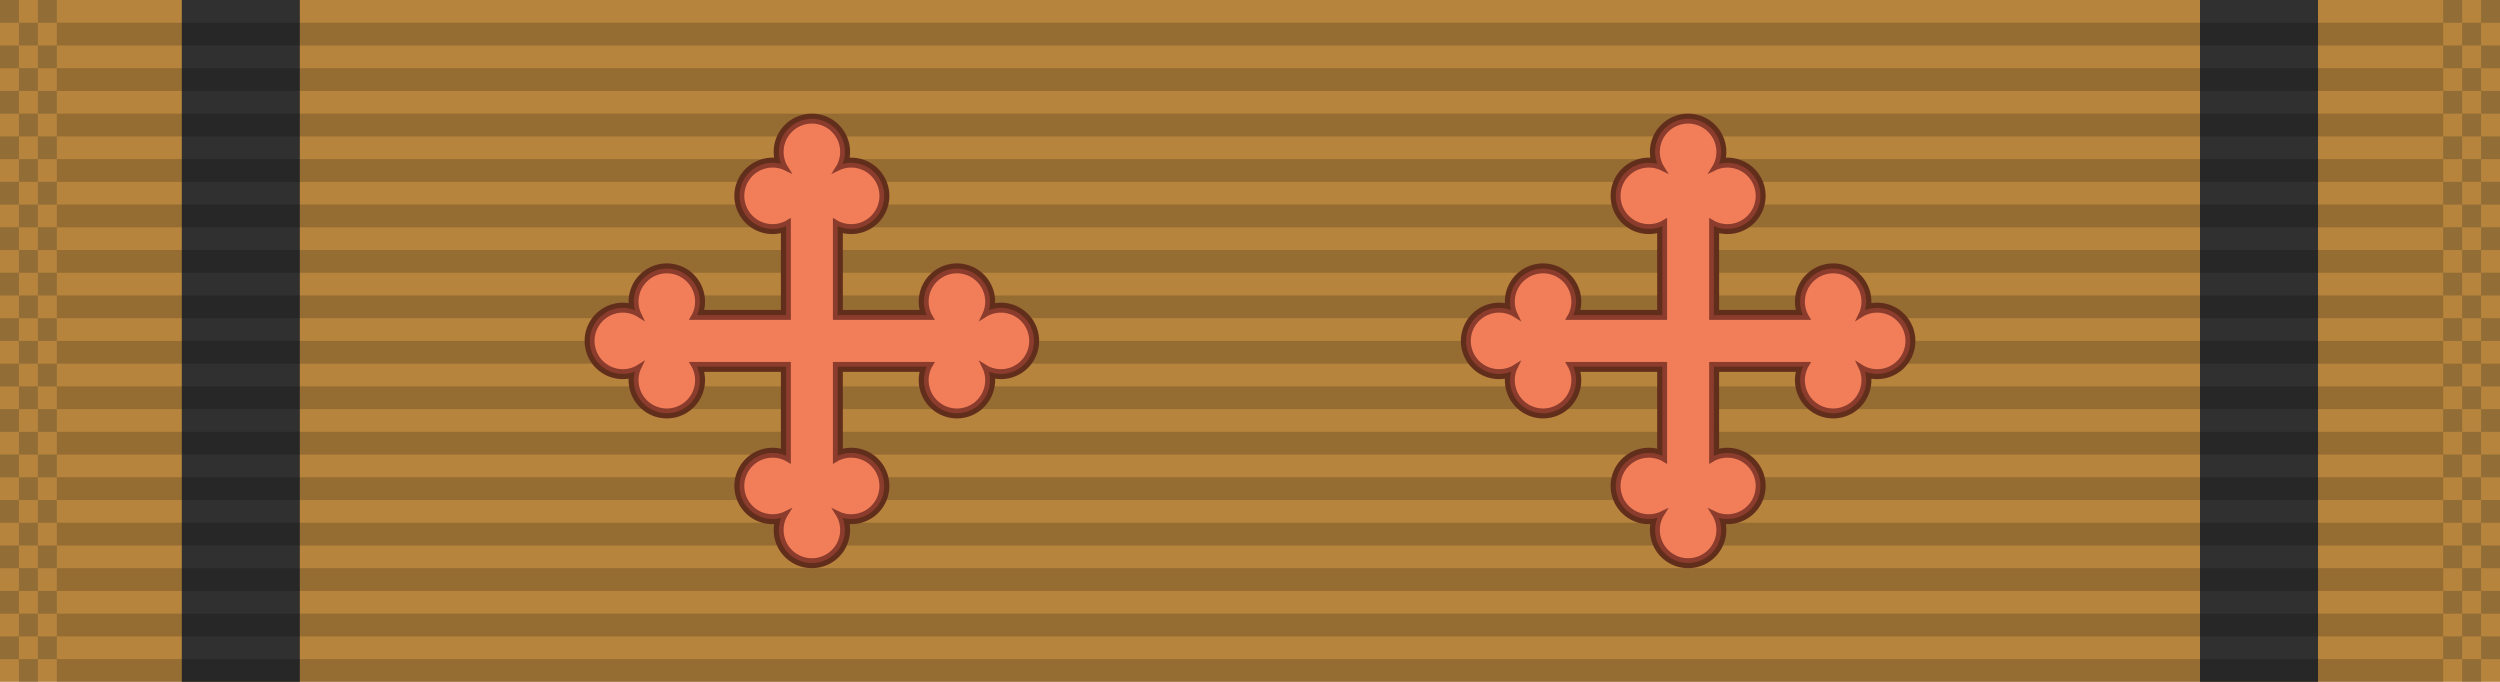
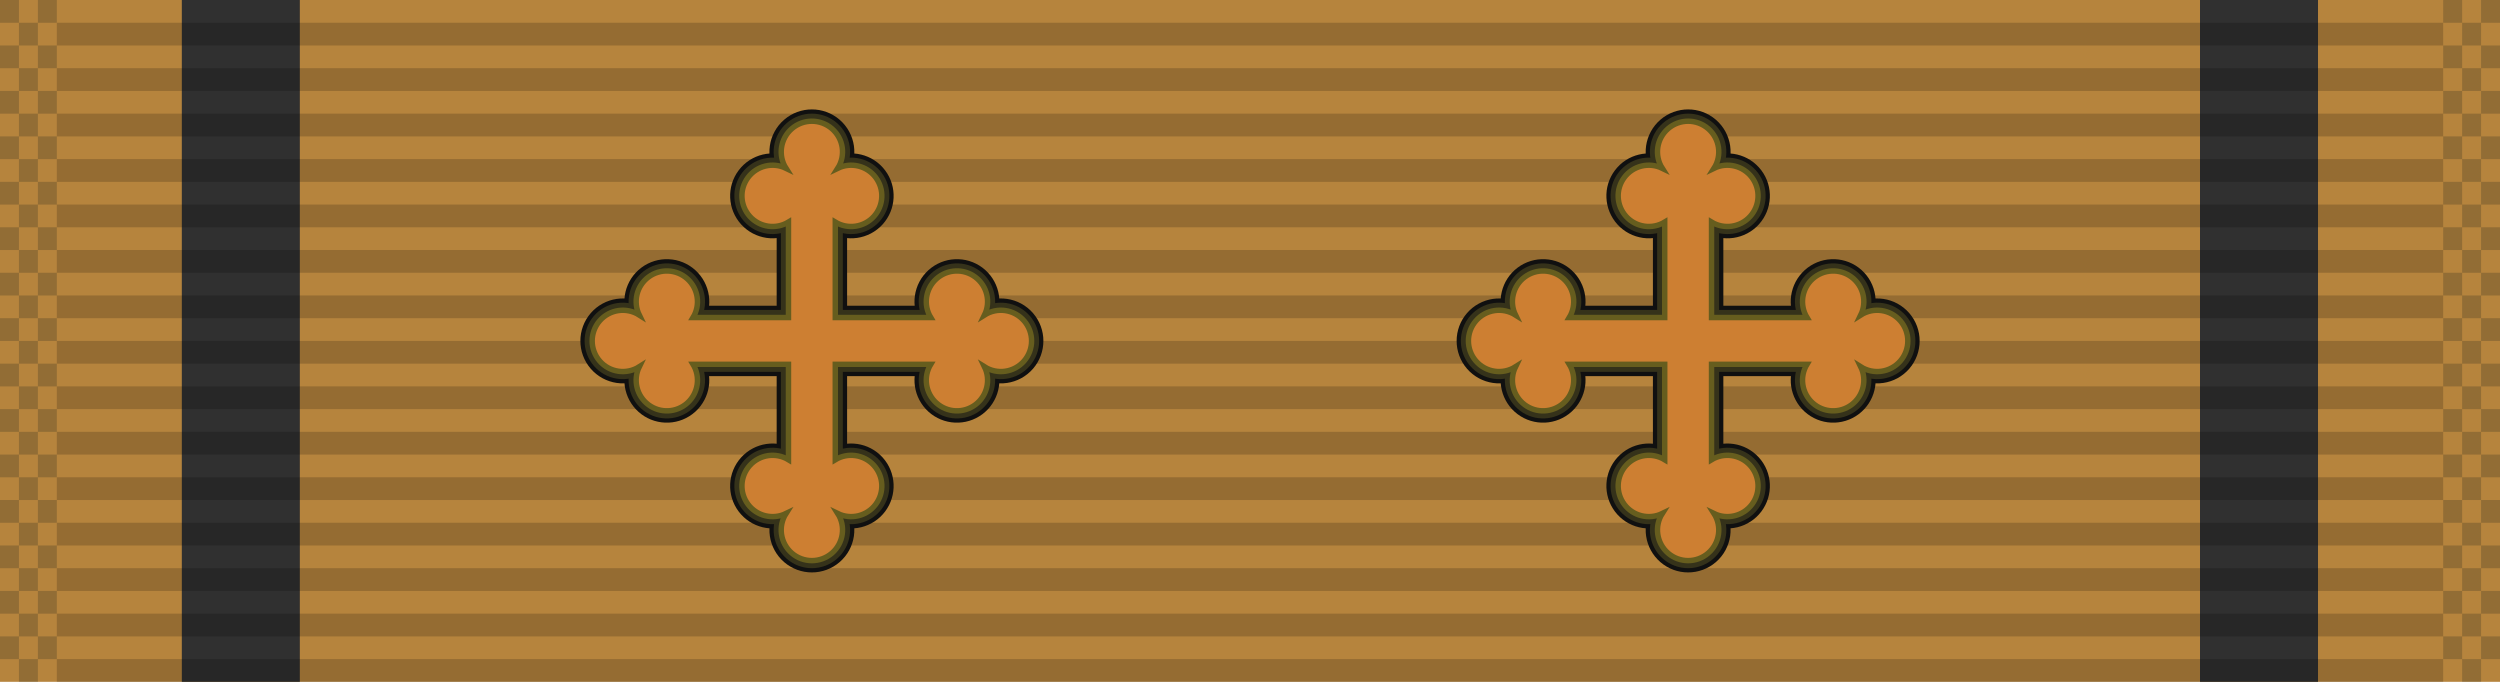
<svg xmlns="http://www.w3.org/2000/svg" xmlns:xlink="http://www.w3.org/1999/xlink" width="1.375in" height="0.375in" version="1.1" id="svg1" xml:space="preserve">
  <defs id="defs1">
    <pattern patternUnits="userSpaceOnUse" width="3.78" height="35.906" patternTransform="scale(1)" preserveAspectRatio="xMidYMid" id="pattern4" style="fill:#000000">
      <g id="g4">
        <rect style="opacity:0.3;vector-effect:non-scaling-stroke;fill:none;fill-opacity:1;stroke:none;stroke-width:0.453;stroke-linecap:round;stroke-linejoin:round;stroke-opacity:1;-inkscape-stroke:hairline" id="rect3" width="3.78" height="35.906" x="0" y="0" />
        <rect style="opacity:0.3;vector-effect:non-scaling-stroke;fill:#000000;fill-opacity:1;stroke:none;stroke-width:0.249;stroke-linecap:round;stroke-linejoin:round;stroke-opacity:1;-inkscape-stroke:hairline" id="rect4" width="3.78" height="1.89" x="0" y="1.89" />
        <rect style="opacity:0.3;vector-effect:non-scaling-stroke;fill:#000000;fill-opacity:1;stroke:none;stroke-width:0.249;stroke-linecap:round;stroke-linejoin:round;stroke-opacity:1;-inkscape-stroke:hairline" id="rect4-7" width="3.78" height="1.89" x="0" y="5.669" />
        <rect style="opacity:0.3;vector-effect:non-scaling-stroke;fill:#000000;fill-opacity:1;stroke:none;stroke-width:0.249;stroke-linecap:round;stroke-linejoin:round;stroke-opacity:1;-inkscape-stroke:hairline" id="rect4-1" width="3.78" height="1.89" x="0" y="9.449" />
        <rect style="opacity:0.3;vector-effect:non-scaling-stroke;fill:#000000;fill-opacity:1;stroke:none;stroke-width:0.249;stroke-linecap:round;stroke-linejoin:round;stroke-opacity:1;-inkscape-stroke:hairline" id="rect4-7-3" width="3.78" height="1.89" x="0" y="13.228" />
        <rect style="opacity:0.3;vector-effect:non-scaling-stroke;fill:#000000;fill-opacity:1;stroke:none;stroke-width:0.249;stroke-linecap:round;stroke-linejoin:round;stroke-opacity:1;-inkscape-stroke:hairline" id="rect4-13" width="3.78" height="1.89" x="0" y="17.008" />
        <rect style="opacity:0.3;vector-effect:non-scaling-stroke;fill:#000000;fill-opacity:1;stroke:none;stroke-width:0.249;stroke-linecap:round;stroke-linejoin:round;stroke-opacity:1;-inkscape-stroke:hairline" id="rect4-7-7" width="3.78" height="1.89" x="0" y="20.787" />
        <rect style="opacity:0.3;vector-effect:non-scaling-stroke;fill:#000000;fill-opacity:1;stroke:none;stroke-width:0.249;stroke-linecap:round;stroke-linejoin:round;stroke-opacity:1;-inkscape-stroke:hairline" id="rect4-1-8" width="3.78" height="1.89" x="0" y="24.567" />
        <rect style="opacity:0.3;vector-effect:non-scaling-stroke;fill:#000000;fill-opacity:1;stroke:none;stroke-width:0.249;stroke-linecap:round;stroke-linejoin:round;stroke-opacity:1;-inkscape-stroke:hairline" id="rect4-7-3-8" width="3.78" height="1.89" x="0" y="28.346" />
        <rect style="opacity:0.3;vector-effect:non-scaling-stroke;fill:#000000;fill-opacity:1;stroke:none;stroke-width:0.249;stroke-linecap:round;stroke-linejoin:round;stroke-opacity:1;-inkscape-stroke:hairline" id="rect4-7-3-8-4" width="3.78" height="1.89" x="0" y="32.126" />
      </g>
    </pattern>
    <filter style="color-interpolation-filters:sRGB;" id="filter15" x="-0.061" y="-0.061" width="1.123" height="1.123">
      <feGaussianBlur stdDeviation="1" result="result1" id="feGaussianBlur10" />
      <feComposite in="result1" in2="result1" result="result4" operator="in" id="feComposite10" />
      <feBlend in="result1" mode="screen" result="result5" in2="result4" id="feBlend10" />
      <feGaussianBlur stdDeviation="8" result="result6" in="result5" id="feGaussianBlur11" />
      <feComposite operator="atop" in="result6" in2="result5" result="result8" id="feComposite11" />
      <feComposite operator="in" result="fbSourceGraphic" in="result6" in2="result8" id="feComposite12" />
      <feGaussianBlur result="result0" in="fbSourceGraphic" stdDeviation="2.5" id="feGaussianBlur12" />
      <feSpecularLighting specularExponent="45" specularConstant="1.5" surfaceScale="1" lighting-color="rgb(255,255,255)" result="result1" in="result0" id="feSpecularLighting12">
        <fePointLight z="21000" y="-9000" x="-6000" id="fePointLight12" />
      </feSpecularLighting>
      <feComposite operator="in" result="result2" in="result1" in2="fbSourceGraphic" id="feComposite13" />
      <feComposite k3="1" k2="1" operator="arithmetic" result="result4" in="fbSourceGraphic" in2="result2" id="feComposite14" />
      <feComposite operator="in" in="result9" in2="result4" result="result91" id="feComposite15" />
      <feBlend mode="multiply" in2="result91" id="feBlend15" />
    </filter>
    <filter style="color-interpolation-filters:sRGB" id="filter15-4" x="-0.048" y="-0.048" width="1.095" height="1.095">
      <feGaussianBlur stdDeviation="1" result="result1" id="feGaussianBlur10-0" />
      <feComposite in="result1" in2="result1" result="result4" operator="in" id="feComposite10-4" />
      <feBlend in="result1" mode="screen" result="result5" in2="result4" id="feBlend10-6" />
      <feGaussianBlur stdDeviation="8" result="result6" in="result5" id="feGaussianBlur11-4" />
      <feComposite operator="atop" in="result6" in2="result5" result="result8" id="feComposite11-6" />
      <feComposite operator="in" result="fbSourceGraphic" in="result6" in2="result8" id="feComposite12-4" />
      <feGaussianBlur result="result0" in="fbSourceGraphic" stdDeviation="2.5" id="feGaussianBlur12-3" />
      <feSpecularLighting specularExponent="45" specularConstant="1.5" surfaceScale="1" lighting-color="#ffffff" result="result1" in="result0" id="feSpecularLighting12-8">
        <fePointLight z="21000" y="-9000" x="-6000" id="fePointLight12-4" />
      </feSpecularLighting>
      <feComposite operator="in" result="result2" in="result1" in2="fbSourceGraphic" id="feComposite13-0" />
      <feComposite k3="1" k2="1" operator="arithmetic" result="result4" in="fbSourceGraphic" in2="result2" id="feComposite14-0" k1="0" k4="0" />
      <feComposite operator="in" in="result9" in2="result4" result="result91" id="feComposite15-9" />
      <feBlend mode="multiply" in2="result91" id="feBlend15-3" />
    </filter>
+     <filter style="color-interpolation-filters:sRGB;" id="filter3" x="-0.027" y="-0.027" width="1.054" height="1.054">
+       <feComponentTransfer in="blur" result="component" id="feComponentTransfer3">
+         <feFuncR type="gamma" amplitude="2.5" exponent="1" offset="0" id="feFuncR3" />
+         <feFuncG type="gamma" amplitude="2.5" exponent="1" offset="0" id="feFuncG3" />
+         <feFuncB type="gamma" amplitude="2.5" exponent="1" offset="0" id="feFuncB3" />
+       </feComponentTransfer>
+     </filter>
+     <filter style="color-interpolation-filters:sRGB" id="filter3-6" x="-0.027" y="-0.027" width="1.054" height="1.054">
+       <feComponentTransfer in="blur" result="component" id="feComponentTransfer3-7">
+         <feFuncR type="gamma" amplitude="2.5" exponent="1" offset="0" id="feFuncR3-8" />
+         <feFuncG type="gamma" amplitude="2.5" exponent="1" offset="0" id="feFuncG3-9" />
+         <feFuncB type="gamma" amplitude="2.5" exponent="1" offset="0" id="feFuncB3-7" />
+       </feComponentTransfer>
+     </filter>
+     <filter style="color-interpolation-filters:sRGB" id="filter3-0" x="-0.027" y="-0.027" width="1.054" height="1.054">
+       <feComponentTransfer in="blur" result="component" id="feComponentTransfer3-3">
+         <feFuncR type="gamma" amplitude="2.5" exponent="1" offset="0" id="feFuncR3-2" />
+         <feFuncG type="gamma" amplitude="2.5" exponent="1" offset="0" id="feFuncG3-2" />
+         <feFuncB type="gamma" amplitude="2.5" exponent="1" offset="0" id="feFuncB3-1" />
+       </feComponentTransfer>
+     </filter>
  </defs>
-   <rect fill="#2350E6" width="132" height="36" id="rect1" style="fill:#b6843d;fill-opacity:1;stroke-width:0.576;stroke-dasharray:none" x="2.8260183e-05" y="4.6664181e-06" />
-   <rect style="vector-effect:non-scaling-stroke;fill:#303030;fill-opacity:1;stroke-width:0.347;stroke-linecap:round;stroke-linejoin:round;-inkscape-stroke:hairline" id="rect2-5" width="6.231" height="36" x="9.6" y="0" />
-   <rect style="vector-effect:non-scaling-stroke;fill:#303030;fill-opacity:1;stroke-width:0.347;stroke-linecap:round;stroke-linejoin:round;-inkscape-stroke:hairline" id="rect2-5-1" width="6.231" height="36" x="116.16" y="5.7220459e-06" />
-   <g id="g9" transform="translate(-3.0296959e-7,44.95275)">
-     <g transform="matrix(3.607732,0,0,3.779529,-271.2352,-691.3447)" id="g5723-7" clip-path="none" style="display:inline" mask="none">
-       <rect id="use5371-0" y="171.342" x="76.013" height="0.318" width="34.925" style="fill:#000000;fill-opacity:0.18;stroke:none;stroke-width:0.856" />
-       <use height="100%" width="100%" x="0" y="0" xlink:href="#use5371-0" transform="translate(0,0.635)" id="use5680-3" />
-       <use height="100%" width="100%" x="0" y="0" xlink:href="#use5371-0" transform="translate(0,1.27)" id="use5682-2" />
-       <use height="100%" width="100%" x="0" y="0" xlink:href="#use5371-0" transform="translate(0,1.905)" id="use5684-2" />
-       <use height="100%" width="100%" x="0" y="0" xlink:href="#use5371-0" transform="translate(0,2.54)" id="use5686-1" />
-       <use height="100%" width="100%" x="0" y="0" xlink:href="#use5371-0" transform="translate(0,3.175)" id="use5688-6" />
-       <use height="100%" width="100%" x="0" y="0" xlink:href="#use5371-0" transform="translate(0,3.81)" id="use5690-2" />
-       <use height="100%" width="100%" x="0" y="0" xlink:href="#use5371-0" transform="translate(0,4.445)" id="use5692-2" />
-       <use height="100%" width="100%" x="0" y="0" xlink:href="#use5371-0" transform="translate(0,5.08)" id="use5694-8" />
-       <use height="100%" width="100%" x="0" y="0" xlink:href="#use5371-0" transform="translate(0,5.715)" id="use5696-2" />
-       <use height="100%" width="100%" x="0" y="0" xlink:href="#use5371-0" transform="translate(0,6.35)" id="use5698-8" />
-       <use height="100%" width="100%" x="0" y="0" xlink:href="#use5371-0" transform="translate(0,6.985)" id="use5700-2" />
-       <use height="100%" width="100%" x="0" y="0" xlink:href="#use5371-0" transform="translate(0,7.62)" id="use5702-1" />
-       <use height="100%" width="100%" x="0" y="0" xlink:href="#use5371-0" transform="translate(0,8.255)" id="use5704-5" />
-       <use height="100%" width="100%" x="0" y="0" xlink:href="#use5371-0" transform="translate(0,8.89)" id="use5706-7" />
+   <g id="g2">
+     <g id="g3">
+       <g id="g1">
+         <rect fill="#2350E6" width="132" height="36" id="rect1" style="fill:#b6843d;fill-opacity:1;stroke-width:0.576;stroke-dasharray:none" x="2.8260183e-05" y="4.6664181e-06" />
+         <rect style="vector-effect:non-scaling-stroke;fill:#303030;fill-opacity:1;stroke-width:0.347;stroke-linecap:round;stroke-linejoin:round;-inkscape-stroke:hairline" id="rect2-5" width="6.231" height="36" x="9.6" y="0" />
+         <rect style="vector-effect:non-scaling-stroke;fill:#303030;fill-opacity:1;stroke-width:0.347;stroke-linecap:round;stroke-linejoin:round;-inkscape-stroke:hairline" id="rect2-5-1" width="6.231" height="36" x="116.16" y="5.7220459e-06" />
+       </g>
+       <g id="g9" transform="translate(-3.0296959e-7,44.95275)">
+         <g transform="matrix(3.607732,0,0,3.779529,-271.2352,-691.3447)" id="g5723-7" clip-path="none" style="display:inline" mask="none">
+           <rect id="use5371-0" y="171.342" x="76.013" height="0.318" width="34.925" style="fill:#000000;fill-opacity:0.18;stroke:none;stroke-width:0.856" />
+           <use height="100%" width="100%" x="0" y="0" xlink:href="#use5371-0" transform="translate(0,0.635)" id="use5680-3" />
+           <use height="100%" width="100%" x="0" y="0" xlink:href="#use5371-0" transform="translate(0,1.27)" id="use5682-2" />
+           <use height="100%" width="100%" x="0" y="0" xlink:href="#use5371-0" transform="translate(0,1.905)" id="use5684-2" />
+           <use height="100%" width="100%" x="0" y="0" xlink:href="#use5371-0" transform="translate(0,2.54)" id="use5686-1" />
+           <use height="100%" width="100%" x="0" y="0" xlink:href="#use5371-0" transform="translate(0,3.175)" id="use5688-6" />
+           <use height="100%" width="100%" x="0" y="0" xlink:href="#use5371-0" transform="translate(0,3.81)" id="use5690-2" />
+           <use height="100%" width="100%" x="0" y="0" xlink:href="#use5371-0" transform="translate(0,4.445)" id="use5692-2" />
+           <use height="100%" width="100%" x="0" y="0" xlink:href="#use5371-0" transform="translate(0,5.08)" id="use5694-8" />
+           <use height="100%" width="100%" x="0" y="0" xlink:href="#use5371-0" transform="translate(0,5.715)" id="use5696-2" />
+           <use height="100%" width="100%" x="0" y="0" xlink:href="#use5371-0" transform="translate(0,6.35)" id="use5698-8" />
+           <use height="100%" width="100%" x="0" y="0" xlink:href="#use5371-0" transform="translate(0,6.985)" id="use5700-2" />
+           <use height="100%" width="100%" x="0" y="0" xlink:href="#use5371-0" transform="translate(0,7.62)" id="use5702-1" />
+           <use height="100%" width="100%" x="0" y="0" xlink:href="#use5371-0" transform="translate(0,8.255)" id="use5704-5" />
+           <use height="100%" width="100%" x="0" y="0" xlink:href="#use5371-0" transform="translate(0,8.89)" id="use5706-7" />
+         </g>
+         <g transform="matrix(3.779529,0,0,3.779529,-259.8995,-590.2967)" id="g6302-4" clip-path="none" style="display:inline" mask="none">
+           <rect style="opacity:1;fill:#001215;fill-opacity:0.196;stroke:none;stroke-width:0.025;stroke-miterlimit:4;stroke-dasharray:none;stroke-dashoffset:0;stroke-opacity:1" id="rect6165-8" width="0.265" height="0.318" x="68.765" y="144.289" />
+           <use height="100%" width="100%" x="0" y="0" xlink:href="#rect6165-8" transform="translate(0,0.635)" id="use6169-2" />
+           <use height="100%" width="100%" x="0" y="0" xlink:href="#rect6165-8" transform="translate(0,1.27)" id="use6171-5" />
+           <use height="100%" width="100%" x="0" y="0" xlink:href="#rect6165-8" transform="translate(0,1.905)" id="use6173-6" />
+           <use height="100%" width="100%" x="0" y="0" xlink:href="#rect6165-8" transform="translate(0,2.54)" id="use6175-8" />
+           <use height="100%" width="100%" x="0" y="0" xlink:href="#rect6165-8" transform="translate(0,3.175)" id="use6177-1" />
+           <use height="100%" width="100%" x="0" y="0" xlink:href="#rect6165-8" transform="translate(0,3.81)" id="use6179-7" />
+           <use height="100%" width="100%" x="0" y="0" xlink:href="#rect6165-8" transform="translate(0,4.445)" id="use6181-1" />
+           <use height="100%" width="100%" x="0" y="0" xlink:href="#rect6165-8" transform="translate(0,5.08)" id="use6183-3" />
+           <use height="100%" width="100%" x="0" y="0" xlink:href="#rect6165-8" transform="translate(0,5.715)" id="use6185-3" />
+           <use height="100%" width="100%" x="0" y="0" xlink:href="#rect6165-8" transform="translate(0,6.35)" id="use6187-9" />
+           <use height="100%" width="100%" x="0" y="0" xlink:href="#rect6165-8" transform="translate(0,6.985)" id="use6189-6" />
+           <use height="100%" width="100%" x="0" y="0" xlink:href="#rect6165-8" transform="translate(0,7.62)" id="use6191-2" />
+           <use height="100%" width="100%" x="0" y="0" xlink:href="#rect6165-8" transform="translate(0,8.255)" id="use6193-9" />
+           <use height="100%" width="100%" x="0" y="0" xlink:href="#rect6165-8" transform="translate(0,8.89)" id="use6195-2" />
+           <use height="100%" width="100%" x="0" y="0" xlink:href="#rect6165-8" transform="translate(0.2645833,0.3175)" id="use6197-3" />
+           <use height="100%" width="100%" x="0" y="0" xlink:href="#rect6165-8" transform="translate(0.2645833,0.9525)" id="use6199-4" />
+           <use height="100%" width="100%" x="0" y="0" xlink:href="#rect6165-8" transform="translate(0.2645833,1.5875)" id="use6201-2" />
+           <use height="100%" width="100%" x="0" y="0" xlink:href="#rect6165-8" transform="translate(0.2645833,2.2225)" id="use6203-5" />
+           <use height="100%" width="100%" x="0" y="0" xlink:href="#rect6165-8" transform="translate(0.2645833,2.8575)" id="use6205-9" />
+           <use height="100%" width="100%" x="0" y="0" xlink:href="#rect6165-8" transform="translate(0.2645833,3.4925)" id="use6207-9" />
+           <use height="100%" width="100%" x="0" y="0" xlink:href="#rect6165-8" transform="translate(0.2645833,4.1275)" id="use6209-6" />
+           <use height="100%" width="100%" x="0" y="0" xlink:href="#rect6165-8" transform="translate(0.2645833,4.7625)" id="use6211-0" />
+           <use height="100%" width="100%" x="0" y="0" xlink:href="#rect6165-8" transform="translate(0.2645833,5.3975)" id="use6213-7" />
+           <use height="100%" width="100%" x="0" y="0" xlink:href="#rect6165-8" transform="translate(0.2645833,6.0325)" id="use6215-3" />
+           <use height="100%" width="100%" x="0" y="0" xlink:href="#rect6165-8" transform="translate(0.2645833,6.6675)" id="use6217-5" />
+           <use height="100%" width="100%" x="0" y="0" xlink:href="#rect6165-8" transform="translate(0.2645833,7.3025)" id="use6219-9" />
+           <use height="100%" width="100%" x="0" y="0" xlink:href="#rect6165-8" transform="translate(0.2645833,7.9375)" id="use6221-6" />
+           <use height="100%" width="100%" x="0" y="0" xlink:href="#rect6165-8" transform="translate(0.2645833,8.5725)" id="use6223-2" />
+           <use height="100%" width="100%" x="0" y="0" xlink:href="#rect6165-8" transform="translate(0.2645833,9.2075)" id="use6225-8" />
+           <use x="0" y="0" xlink:href="#rect6165-8" transform="translate(0.5291672)" id="use6227-6" width="100%" height="100%" />
+           <use x="0" y="0" xlink:href="#rect6165-8" transform="translate(0.5291672,0.6349999)" id="use6229-5" width="100%" height="100%" />
+           <use x="0" y="0" xlink:href="#rect6165-8" transform="translate(0.5291672,1.27)" id="use6231-3" width="100%" height="100%" />
+           <use x="0" y="0" xlink:href="#rect6165-8" transform="translate(0.5291672,1.905)" id="use6233-2" width="100%" height="100%" />
+           <use x="0" y="0" xlink:href="#rect6165-8" transform="translate(0.5291672,2.54)" id="use6235-8" width="100%" height="100%" />
+           <use x="0" y="0" xlink:href="#rect6165-8" transform="translate(0.5291672,3.175)" id="use6237-7" width="100%" height="100%" />
+           <use x="0" y="0" xlink:href="#rect6165-8" transform="translate(0.5291672,3.81)" id="use6239-2" width="100%" height="100%" />
+           <use x="0" y="0" xlink:href="#rect6165-8" transform="translate(0.5291672,4.445)" id="use6241-3" width="100%" height="100%" />
+           <use x="0" y="0" xlink:href="#rect6165-8" transform="translate(0.5291672,5.08)" id="use6243-1" width="100%" height="100%" />
+           <use x="0" y="0" xlink:href="#rect6165-8" transform="translate(0.5291672,5.715)" id="use6245-5" width="100%" height="100%" />
+           <use x="0" y="0" xlink:href="#rect6165-8" transform="translate(0.5291672,6.35)" id="use6247-4" width="100%" height="100%" />
+           <use x="0" y="0" xlink:href="#rect6165-8" transform="translate(0.5291672,6.985)" id="use6249-5" width="100%" height="100%" />
+           <use x="0" y="0" xlink:href="#rect6165-8" transform="translate(0.5291672,7.62)" id="use6251-0" width="100%" height="100%" />
+           <use x="0" y="0" xlink:href="#rect6165-8" transform="translate(0.5291672,8.255)" id="use6253-0" width="100%" height="100%" />
+           <use x="0" y="0" xlink:href="#rect6165-8" transform="translate(0.5291672,8.89)" id="use6255-4" width="100%" height="100%" />
+         </g>
+         <g id="g6394-3" transform="matrix(3.779529,0,0,3.779529,-130.8995,-590.2967)" clip-path="none" mask="none">
+           <rect y="144.289" x="68.765" height="0.318" width="0.265" id="rect6304-4" style="opacity:1;fill:#001215;fill-opacity:0.196;stroke:none;stroke-width:0.025;stroke-miterlimit:4;stroke-dasharray:none;stroke-dashoffset:0;stroke-opacity:1" />
+           <use id="use6306-0" transform="translate(0,0.635)" xlink:href="#rect6165-8" y="0" x="0" width="100%" height="100%" />
+           <use id="use6308-3" transform="translate(0,1.27)" xlink:href="#rect6165-8" y="0" x="0" width="100%" height="100%" />
+           <use id="use6310-3" transform="translate(0,1.905)" xlink:href="#rect6165-8" y="0" x="0" width="100%" height="100%" />
+           <use id="use6312-5" transform="translate(0,2.54)" xlink:href="#rect6165-8" y="0" x="0" width="100%" height="100%" />
+           <use id="use6314-8" transform="translate(0,3.175)" xlink:href="#rect6165-8" y="0" x="0" width="100%" height="100%" />
+           <use id="use6316-4" transform="translate(0,3.81)" xlink:href="#rect6165-8" y="0" x="0" width="100%" height="100%" />
+           <use id="use6318-0" transform="translate(0,4.445)" xlink:href="#rect6165-8" y="0" x="0" width="100%" height="100%" />
+           <use id="use6320-7" transform="translate(0,5.08)" xlink:href="#rect6165-8" y="0" x="0" width="100%" height="100%" />
+           <use id="use6322-1" transform="translate(0,5.715)" xlink:href="#rect6165-8" y="0" x="0" width="100%" height="100%" />
+           <use id="use6324-2" transform="translate(0,6.35)" xlink:href="#rect6165-8" y="0" x="0" width="100%" height="100%" />
+           <use id="use6326-9" transform="translate(0,6.985)" xlink:href="#rect6165-8" y="0" x="0" width="100%" height="100%" />
+           <use id="use6328-7" transform="translate(0,7.62)" xlink:href="#rect6165-8" y="0" x="0" width="100%" height="100%" />
+           <use id="use6330-9" transform="translate(0,8.255)" xlink:href="#rect6165-8" y="0" x="0" width="100%" height="100%" />
+           <use id="use6332-1" transform="translate(0,8.89)" xlink:href="#rect6165-8" y="0" x="0" width="100%" height="100%" />
+           <use id="use6334-6" transform="translate(0.2645833,0.3175)" xlink:href="#rect6165-8" y="0" x="0" width="100%" height="100%" />
+           <use id="use6336-2" transform="translate(0.2645833,0.9525)" xlink:href="#rect6165-8" y="0" x="0" width="100%" height="100%" />
+           <use id="use6338-0" transform="translate(0.2645833,1.5875)" xlink:href="#rect6165-8" y="0" x="0" width="100%" height="100%" />
+           <use id="use6340-7" transform="translate(0.2645833,2.2225)" xlink:href="#rect6165-8" y="0" x="0" width="100%" height="100%" />
+           <use id="use6342-8" transform="translate(0.2645833,2.8575)" xlink:href="#rect6165-8" y="0" x="0" width="100%" height="100%" />
+           <use id="use6344-0" transform="translate(0.2645833,3.4925)" xlink:href="#rect6165-8" y="0" x="0" width="100%" height="100%" />
+           <use id="use6346-6" transform="translate(0.2645833,4.1275)" xlink:href="#rect6165-8" y="0" x="0" width="100%" height="100%" />
+           <use id="use6348-6" transform="translate(0.2645833,4.7625)" xlink:href="#rect6165-8" y="0" x="0" width="100%" height="100%" />
+           <use id="use6350-1" transform="translate(0.2645833,5.3975)" xlink:href="#rect6165-8" y="0" x="0" width="100%" height="100%" />
+           <use id="use6352-3" transform="translate(0.2645833,6.0325)" xlink:href="#rect6165-8" y="0" x="0" width="100%" height="100%" />
+           <use id="use6354-7" transform="translate(0.2645833,6.6675)" xlink:href="#rect6165-8" y="0" x="0" width="100%" height="100%" />
+           <use id="use6356-5" transform="translate(0.2645833,7.3025)" xlink:href="#rect6165-8" y="0" x="0" width="100%" height="100%" />
+           <use id="use6358-5" transform="translate(0.2645833,7.9375)" xlink:href="#rect6165-8" y="0" x="0" width="100%" height="100%" />
+           <use id="use6360-2" transform="translate(0.2645833,8.5725)" xlink:href="#rect6165-8" y="0" x="0" width="100%" height="100%" />
+           <use id="use6362-1" transform="translate(0.2645833,9.2075)" xlink:href="#rect6165-8" y="0" x="0" width="100%" height="100%" />
+           <use height="100%" width="100%" id="use6364-0" transform="translate(0.5291672)" xlink:href="#rect6165-8" y="0" x="0" />
+           <use height="100%" width="100%" id="use6366-8" transform="translate(0.5291672,0.6349999)" xlink:href="#rect6165-8" y="0" x="0" />
+           <use height="100%" width="100%" id="use6368-3" transform="translate(0.5291672,1.27)" xlink:href="#rect6165-8" y="0" x="0" />
+           <use height="100%" width="100%" id="use6370-6" transform="translate(0.5291672,1.905)" xlink:href="#rect6165-8" y="0" x="0" />
+           <use height="100%" width="100%" id="use6372-6" transform="translate(0.5291672,2.54)" xlink:href="#rect6165-8" y="0" x="0" />
+           <use height="100%" width="100%" id="use6374-6" transform="translate(0.5291672,3.175)" xlink:href="#rect6165-8" y="0" x="0" />
+           <use height="100%" width="100%" id="use6376-9" transform="translate(0.5291672,3.81)" xlink:href="#rect6165-8" y="0" x="0" />
+           <use height="100%" width="100%" id="use6378-8" transform="translate(0.5291672,4.445)" xlink:href="#rect6165-8" y="0" x="0" />
+           <use height="100%" width="100%" id="use6380-1" transform="translate(0.5291672,5.08)" xlink:href="#rect6165-8" y="0" x="0" />
+           <use height="100%" width="100%" id="use6382-0" transform="translate(0.5291672,5.715)" xlink:href="#rect6165-8" y="0" x="0" />
+           <use height="100%" width="100%" id="use6384-3" transform="translate(0.5291672,6.35)" xlink:href="#rect6165-8" y="0" x="0" />
+           <use height="100%" width="100%" id="use6386-2" transform="translate(0.5291672,6.985)" xlink:href="#rect6165-8" y="0" x="0" />
+           <use height="100%" width="100%" id="use6388-4" transform="translate(0.5291672,7.62)" xlink:href="#rect6165-8" y="0" x="0" />
+           <use height="100%" width="100%" id="use6390-1" transform="translate(0.5291672,8.255)" xlink:href="#rect6165-8" y="0" x="0" />
+           <use height="100%" width="100%" id="use6392-9" transform="translate(0.5291672,8.89)" xlink:href="#rect6165-8" y="0" x="0" />
+         </g>
+       </g>
    </g>
-     <g transform="matrix(3.779529,0,0,3.779529,-259.8995,-590.2967)" id="g6302-4" clip-path="none" style="display:inline" mask="none">
-       <rect style="opacity:1;fill:#001215;fill-opacity:0.196;stroke:none;stroke-width:0.025;stroke-miterlimit:4;stroke-dasharray:none;stroke-dashoffset:0;stroke-opacity:1" id="rect6165-8" width="0.265" height="0.318" x="68.765" y="144.289" />
-       <use height="100%" width="100%" x="0" y="0" xlink:href="#rect6165-8" transform="translate(0,0.635)" id="use6169-2" />
-       <use height="100%" width="100%" x="0" y="0" xlink:href="#rect6165-8" transform="translate(0,1.27)" id="use6171-5" />
-       <use height="100%" width="100%" x="0" y="0" xlink:href="#rect6165-8" transform="translate(0,1.905)" id="use6173-6" />
-       <use height="100%" width="100%" x="0" y="0" xlink:href="#rect6165-8" transform="translate(0,2.54)" id="use6175-8" />
-       <use height="100%" width="100%" x="0" y="0" xlink:href="#rect6165-8" transform="translate(0,3.175)" id="use6177-1" />
-       <use height="100%" width="100%" x="0" y="0" xlink:href="#rect6165-8" transform="translate(0,3.81)" id="use6179-7" />
-       <use height="100%" width="100%" x="0" y="0" xlink:href="#rect6165-8" transform="translate(0,4.445)" id="use6181-1" />
-       <use height="100%" width="100%" x="0" y="0" xlink:href="#rect6165-8" transform="translate(0,5.08)" id="use6183-3" />
-       <use height="100%" width="100%" x="0" y="0" xlink:href="#rect6165-8" transform="translate(0,5.715)" id="use6185-3" />
-       <use height="100%" width="100%" x="0" y="0" xlink:href="#rect6165-8" transform="translate(0,6.35)" id="use6187-9" />
-       <use height="100%" width="100%" x="0" y="0" xlink:href="#rect6165-8" transform="translate(0,6.985)" id="use6189-6" />
-       <use height="100%" width="100%" x="0" y="0" xlink:href="#rect6165-8" transform="translate(0,7.62)" id="use6191-2" />
-       <use height="100%" width="100%" x="0" y="0" xlink:href="#rect6165-8" transform="translate(0,8.255)" id="use6193-9" />
-       <use height="100%" width="100%" x="0" y="0" xlink:href="#rect6165-8" transform="translate(0,8.89)" id="use6195-2" />
-       <use height="100%" width="100%" x="0" y="0" xlink:href="#rect6165-8" transform="translate(0.2645833,0.3175)" id="use6197-3" />
-       <use height="100%" width="100%" x="0" y="0" xlink:href="#rect6165-8" transform="translate(0.2645833,0.9525)" id="use6199-4" />
-       <use height="100%" width="100%" x="0" y="0" xlink:href="#rect6165-8" transform="translate(0.2645833,1.5875)" id="use6201-2" />
-       <use height="100%" width="100%" x="0" y="0" xlink:href="#rect6165-8" transform="translate(0.2645833,2.2225)" id="use6203-5" />
-       <use height="100%" width="100%" x="0" y="0" xlink:href="#rect6165-8" transform="translate(0.2645833,2.8575)" id="use6205-9" />
-       <use height="100%" width="100%" x="0" y="0" xlink:href="#rect6165-8" transform="translate(0.2645833,3.4925)" id="use6207-9" />
-       <use height="100%" width="100%" x="0" y="0" xlink:href="#rect6165-8" transform="translate(0.2645833,4.1275)" id="use6209-6" />
-       <use height="100%" width="100%" x="0" y="0" xlink:href="#rect6165-8" transform="translate(0.2645833,4.7625)" id="use6211-0" />
-       <use height="100%" width="100%" x="0" y="0" xlink:href="#rect6165-8" transform="translate(0.2645833,5.3975)" id="use6213-7" />
-       <use height="100%" width="100%" x="0" y="0" xlink:href="#rect6165-8" transform="translate(0.2645833,6.0325)" id="use6215-3" />
-       <use height="100%" width="100%" x="0" y="0" xlink:href="#rect6165-8" transform="translate(0.2645833,6.6675)" id="use6217-5" />
-       <use height="100%" width="100%" x="0" y="0" xlink:href="#rect6165-8" transform="translate(0.2645833,7.3025)" id="use6219-9" />
-       <use height="100%" width="100%" x="0" y="0" xlink:href="#rect6165-8" transform="translate(0.2645833,7.9375)" id="use6221-6" />
-       <use height="100%" width="100%" x="0" y="0" xlink:href="#rect6165-8" transform="translate(0.2645833,8.5725)" id="use6223-2" />
-       <use height="100%" width="100%" x="0" y="0" xlink:href="#rect6165-8" transform="translate(0.2645833,9.2075)" id="use6225-8" />
-       <use x="0" y="0" xlink:href="#rect6165-8" transform="translate(0.5291672)" id="use6227-6" width="100%" height="100%" />
-       <use x="0" y="0" xlink:href="#rect6165-8" transform="translate(0.5291672,0.6349999)" id="use6229-5" width="100%" height="100%" />
-       <use x="0" y="0" xlink:href="#rect6165-8" transform="translate(0.5291672,1.27)" id="use6231-3" width="100%" height="100%" />
-       <use x="0" y="0" xlink:href="#rect6165-8" transform="translate(0.5291672,1.905)" id="use6233-2" width="100%" height="100%" />
-       <use x="0" y="0" xlink:href="#rect6165-8" transform="translate(0.5291672,2.54)" id="use6235-8" width="100%" height="100%" />
-       <use x="0" y="0" xlink:href="#rect6165-8" transform="translate(0.5291672,3.175)" id="use6237-7" width="100%" height="100%" />
-       <use x="0" y="0" xlink:href="#rect6165-8" transform="translate(0.5291672,3.81)" id="use6239-2" width="100%" height="100%" />
-       <use x="0" y="0" xlink:href="#rect6165-8" transform="translate(0.5291672,4.445)" id="use6241-3" width="100%" height="100%" />
-       <use x="0" y="0" xlink:href="#rect6165-8" transform="translate(0.5291672,5.08)" id="use6243-1" width="100%" height="100%" />
-       <use x="0" y="0" xlink:href="#rect6165-8" transform="translate(0.5291672,5.715)" id="use6245-5" width="100%" height="100%" />
-       <use x="0" y="0" xlink:href="#rect6165-8" transform="translate(0.5291672,6.35)" id="use6247-4" width="100%" height="100%" />
-       <use x="0" y="0" xlink:href="#rect6165-8" transform="translate(0.5291672,6.985)" id="use6249-5" width="100%" height="100%" />
-       <use x="0" y="0" xlink:href="#rect6165-8" transform="translate(0.5291672,7.62)" id="use6251-0" width="100%" height="100%" />
-       <use x="0" y="0" xlink:href="#rect6165-8" transform="translate(0.5291672,8.255)" id="use6253-0" width="100%" height="100%" />
-       <use x="0" y="0" xlink:href="#rect6165-8" transform="translate(0.5291672,8.89)" id="use6255-4" width="100%" height="100%" />
+     <g id="layer1-2-7-2-7-0-2" transform="matrix(0.04002381,0,0,0.04002381,86.71613,17.46423)" style="stroke-width:0.756">
+       <path d="m 36.592,16.765 a 1.618,1.618 0 1 0 -2.838,-0.13 1.618,1.618 0 1 0 0,2.731 1.618,1.618 0 1 0 2.838,-0.13 h 5.04 v 5.04 a 1.618,1.618 0 1 0 -0.13,2.838 1.618,1.618 0 1 0 2.731,0 1.618,1.618 0 1 0 -0.13,-2.838 v -5.04 h 5.04 a 1.618,1.618 0 1 0 2.838,0.13 1.618,1.618 0 1 0 0,-2.731 1.618,1.618 0 1 0 -2.838,0.13 h -5.04 v -5.04 a 1.618,1.618 0 1 0 0.13,-2.838 1.618,1.618 0 1 0 -2.731,0 1.618,1.618 0 1 0 0.13,2.838 V 16.765 Z" id="path835-9-7-6-0-5-4-7-7-4" style="fill:#6d443a;fill-opacity:1;stroke:#101010;stroke-width:1.248;stroke-linejoin:miter;stroke-dasharray:none;stroke-opacity:1" transform="matrix(24.98513,0,0,24.98513,-1010.652,-436.346)" />
+       <path d="m -96.407,-17.478 a 40.432,40.432 0 1 0 -70.905,-3.253 40.432,40.432 0 1 0 0,68.235 40.432,40.432 0 1 0 70.905,-3.253 H 29.522 v 125.93 a 40.432,40.432 0 1 0 -3.253,70.905 40.432,40.432 0 1 0 68.235,0 40.432,40.432 0 1 0 -3.253,-70.905 V 44.251 H 217.18 a 40.432,40.432 0 1 0 70.905,3.253 40.432,40.432 0 1 0 0,-68.235 40.432,40.432 0 1 0 -70.905,3.253 H 91.251 V -143.407 a 40.432,40.432 0 1 0 3.253,-70.905 40.432,40.432 0 1 0 -68.235,0 40.432,40.432 0 1 0 3.253,70.905 v 125.93 z" id="path835-9-6-8-6-0-2-8" style="fill:none;fill-opacity:1;stroke:#35321a;stroke-width:19.988;stroke-linejoin:miter;stroke-dasharray:none;stroke-opacity:1" />
+       <path d="m -96.407,-17.478 a 40.432,40.432 0 1 0 -70.905,-3.253 40.432,40.432 0 1 0 0,68.235 40.432,40.432 0 1 0 70.905,-3.253 H 29.522 V 170.18 a 40.432,40.432 0 1 0 -3.253,70.905 40.432,40.432 0 1 0 68.235,0 40.432,40.432 0 1 0 -3.253,-70.905 V 44.251 h 125.93 a 40.432,40.432 0 1 0 70.905,3.253 40.432,40.432 0 1 0 0,-68.235 40.432,40.432 0 1 0 -70.905,3.253 H 91.251 V -143.407 a 40.432,40.432 0 1 0 3.253,-70.905 40.432,40.432 0 1 0 -68.235,0 40.432,40.432 0 1 0 3.253,70.905 v 125.93 z" id="path835-9-7-6-0-7-95-3-3" style="fill:#cd7f32;fill-opacity:1;stroke:#665d1e;stroke-width:7.196;stroke-linejoin:miter;stroke-dasharray:none;stroke-opacity:1" />
    </g>
-     <g id="g6394-3" transform="matrix(3.779529,0,0,3.779529,-130.8995,-590.2967)" clip-path="none" mask="none">
-       <rect y="144.289" x="68.765" height="0.318" width="0.265" id="rect6304-4" style="opacity:1;fill:#001215;fill-opacity:0.196;stroke:none;stroke-width:0.025;stroke-miterlimit:4;stroke-dasharray:none;stroke-dashoffset:0;stroke-opacity:1" />
-       <use id="use6306-0" transform="translate(0,0.635)" xlink:href="#rect6165-8" y="0" x="0" width="100%" height="100%" />
-       <use id="use6308-3" transform="translate(0,1.27)" xlink:href="#rect6165-8" y="0" x="0" width="100%" height="100%" />
-       <use id="use6310-3" transform="translate(0,1.905)" xlink:href="#rect6165-8" y="0" x="0" width="100%" height="100%" />
-       <use id="use6312-5" transform="translate(0,2.54)" xlink:href="#rect6165-8" y="0" x="0" width="100%" height="100%" />
-       <use id="use6314-8" transform="translate(0,3.175)" xlink:href="#rect6165-8" y="0" x="0" width="100%" height="100%" />
-       <use id="use6316-4" transform="translate(0,3.81)" xlink:href="#rect6165-8" y="0" x="0" width="100%" height="100%" />
-       <use id="use6318-0" transform="translate(0,4.445)" xlink:href="#rect6165-8" y="0" x="0" width="100%" height="100%" />
-       <use id="use6320-7" transform="translate(0,5.08)" xlink:href="#rect6165-8" y="0" x="0" width="100%" height="100%" />
-       <use id="use6322-1" transform="translate(0,5.715)" xlink:href="#rect6165-8" y="0" x="0" width="100%" height="100%" />
-       <use id="use6324-2" transform="translate(0,6.35)" xlink:href="#rect6165-8" y="0" x="0" width="100%" height="100%" />
-       <use id="use6326-9" transform="translate(0,6.985)" xlink:href="#rect6165-8" y="0" x="0" width="100%" height="100%" />
-       <use id="use6328-7" transform="translate(0,7.62)" xlink:href="#rect6165-8" y="0" x="0" width="100%" height="100%" />
-       <use id="use6330-9" transform="translate(0,8.255)" xlink:href="#rect6165-8" y="0" x="0" width="100%" height="100%" />
-       <use id="use6332-1" transform="translate(0,8.89)" xlink:href="#rect6165-8" y="0" x="0" width="100%" height="100%" />
-       <use id="use6334-6" transform="translate(0.2645833,0.3175)" xlink:href="#rect6165-8" y="0" x="0" width="100%" height="100%" />
-       <use id="use6336-2" transform="translate(0.2645833,0.9525)" xlink:href="#rect6165-8" y="0" x="0" width="100%" height="100%" />
-       <use id="use6338-0" transform="translate(0.2645833,1.5875)" xlink:href="#rect6165-8" y="0" x="0" width="100%" height="100%" />
-       <use id="use6340-7" transform="translate(0.2645833,2.2225)" xlink:href="#rect6165-8" y="0" x="0" width="100%" height="100%" />
-       <use id="use6342-8" transform="translate(0.2645833,2.8575)" xlink:href="#rect6165-8" y="0" x="0" width="100%" height="100%" />
-       <use id="use6344-0" transform="translate(0.2645833,3.4925)" xlink:href="#rect6165-8" y="0" x="0" width="100%" height="100%" />
-       <use id="use6346-6" transform="translate(0.2645833,4.1275)" xlink:href="#rect6165-8" y="0" x="0" width="100%" height="100%" />
-       <use id="use6348-6" transform="translate(0.2645833,4.7625)" xlink:href="#rect6165-8" y="0" x="0" width="100%" height="100%" />
-       <use id="use6350-1" transform="translate(0.2645833,5.3975)" xlink:href="#rect6165-8" y="0" x="0" width="100%" height="100%" />
-       <use id="use6352-3" transform="translate(0.2645833,6.0325)" xlink:href="#rect6165-8" y="0" x="0" width="100%" height="100%" />
-       <use id="use6354-7" transform="translate(0.2645833,6.6675)" xlink:href="#rect6165-8" y="0" x="0" width="100%" height="100%" />
-       <use id="use6356-5" transform="translate(0.2645833,7.3025)" xlink:href="#rect6165-8" y="0" x="0" width="100%" height="100%" />
-       <use id="use6358-5" transform="translate(0.2645833,7.9375)" xlink:href="#rect6165-8" y="0" x="0" width="100%" height="100%" />
-       <use id="use6360-2" transform="translate(0.2645833,8.5725)" xlink:href="#rect6165-8" y="0" x="0" width="100%" height="100%" />
-       <use id="use6362-1" transform="translate(0.2645833,9.2075)" xlink:href="#rect6165-8" y="0" x="0" width="100%" height="100%" />
-       <use height="100%" width="100%" id="use6364-0" transform="translate(0.5291672)" xlink:href="#rect6165-8" y="0" x="0" />
-       <use height="100%" width="100%" id="use6366-8" transform="translate(0.5291672,0.6349999)" xlink:href="#rect6165-8" y="0" x="0" />
-       <use height="100%" width="100%" id="use6368-3" transform="translate(0.5291672,1.27)" xlink:href="#rect6165-8" y="0" x="0" />
-       <use height="100%" width="100%" id="use6370-6" transform="translate(0.5291672,1.905)" xlink:href="#rect6165-8" y="0" x="0" />
-       <use height="100%" width="100%" id="use6372-6" transform="translate(0.5291672,2.54)" xlink:href="#rect6165-8" y="0" x="0" />
-       <use height="100%" width="100%" id="use6374-6" transform="translate(0.5291672,3.175)" xlink:href="#rect6165-8" y="0" x="0" />
-       <use height="100%" width="100%" id="use6376-9" transform="translate(0.5291672,3.81)" xlink:href="#rect6165-8" y="0" x="0" />
-       <use height="100%" width="100%" id="use6378-8" transform="translate(0.5291672,4.445)" xlink:href="#rect6165-8" y="0" x="0" />
-       <use height="100%" width="100%" id="use6380-1" transform="translate(0.5291672,5.08)" xlink:href="#rect6165-8" y="0" x="0" />
-       <use height="100%" width="100%" id="use6382-0" transform="translate(0.5291672,5.715)" xlink:href="#rect6165-8" y="0" x="0" />
-       <use height="100%" width="100%" id="use6384-3" transform="translate(0.5291672,6.35)" xlink:href="#rect6165-8" y="0" x="0" />
-       <use height="100%" width="100%" id="use6386-2" transform="translate(0.5291672,6.985)" xlink:href="#rect6165-8" y="0" x="0" />
-       <use height="100%" width="100%" id="use6388-4" transform="translate(0.5291672,7.62)" xlink:href="#rect6165-8" y="0" x="0" />
-       <use height="100%" width="100%" id="use6390-1" transform="translate(0.5291672,8.255)" xlink:href="#rect6165-8" y="0" x="0" />
-       <use height="100%" width="100%" id="use6392-9" transform="translate(0.5291672,8.89)" xlink:href="#rect6165-8" y="0" x="0" />
-     </g>
-   </g>
-   <g id="g1" transform="translate(-34.67188,-0.600004)">
-     <g id="layer1" transform="matrix(0.04002381,0,0,0.04002381,75.12202,18.06423)" style="stroke-width:0.756">
-       <path d="m -96.407,-17.478 a 40.432,40.432 0 1 0 -70.905,-3.253 40.432,40.432 0 1 0 0,68.235 40.432,40.432 0 1 0 70.905,-3.253 H 29.522 v 125.93 a 40.432,40.432 0 1 0 -3.253,70.905 40.432,40.432 0 1 0 68.235,0 40.432,40.432 0 1 0 -3.253,-70.905 V 44.251 H 217.18 a 40.432,40.432 0 1 0 70.905,3.253 40.432,40.432 0 1 0 0,-68.235 40.432,40.432 0 1 0 -70.905,3.253 H 91.251 V -143.407 a 40.432,40.432 0 1 0 3.253,-70.905 40.432,40.432 0 1 0 -68.235,0 40.432,40.432 0 1 0 3.253,70.905 v 125.93 z" id="path835-9" style="fill:none;fill-opacity:1;stroke:#622e1c;stroke-width:19.988;stroke-linejoin:miter;stroke-dasharray:none;stroke-opacity:1" />
-       <path d="m -96.407,-17.478 a 40.432,40.432 0 1 0 -70.905,-3.253 40.432,40.432 0 1 0 0,68.235 40.432,40.432 0 1 0 70.905,-3.253 H 29.522 V 170.18 a 40.432,40.432 0 1 0 -3.253,70.905 40.432,40.432 0 1 0 68.235,0 40.432,40.432 0 1 0 -3.253,-70.905 V 44.251 h 125.93 a 40.432,40.432 0 1 0 70.905,3.253 40.432,40.432 0 1 0 0,-68.235 40.432,40.432 0 1 0 -70.905,3.253 H 91.251 V -143.407 a 40.432,40.432 0 1 0 3.253,-70.905 40.432,40.432 0 1 0 -68.235,0 40.432,40.432 0 1 0 3.253,70.905 v 125.93 z" id="path835-9-7" style="fill:#f27e59;fill-opacity:1;stroke:#8b3c2d;stroke-width:6.246;stroke-linejoin:miter;stroke-dasharray:none;stroke-opacity:1" />
-     </g>
-     <g id="layer1-2" transform="matrix(0.04002381,0,0,0.04002381,121.388,18.06423)" style="stroke-width:0.756">
-       <path d="m -96.407,-17.478 a 40.432,40.432 0 1 0 -70.905,-3.253 40.432,40.432 0 1 0 0,68.235 40.432,40.432 0 1 0 70.905,-3.253 H 29.522 v 125.93 a 40.432,40.432 0 1 0 -3.253,70.905 40.432,40.432 0 1 0 68.235,0 40.432,40.432 0 1 0 -3.253,-70.905 V 44.251 H 217.18 a 40.432,40.432 0 1 0 70.905,3.253 40.432,40.432 0 1 0 0,-68.235 40.432,40.432 0 1 0 -70.905,3.253 H 91.251 V -143.407 a 40.432,40.432 0 1 0 3.253,-70.905 40.432,40.432 0 1 0 -68.235,0 40.432,40.432 0 1 0 3.253,70.905 v 125.93 z" id="path835-9-6" style="fill:none;fill-opacity:1;stroke:#622e1c;stroke-width:19.988;stroke-linejoin:miter;stroke-dasharray:none;stroke-opacity:1" />
-       <path d="m -96.407,-17.478 a 40.432,40.432 0 1 0 -70.905,-3.253 40.432,40.432 0 1 0 0,68.235 40.432,40.432 0 1 0 70.905,-3.253 H 29.522 V 170.18 a 40.432,40.432 0 1 0 -3.253,70.905 40.432,40.432 0 1 0 68.235,0 40.432,40.432 0 1 0 -3.253,-70.905 V 44.251 h 125.93 a 40.432,40.432 0 1 0 70.905,3.253 40.432,40.432 0 1 0 0,-68.235 40.432,40.432 0 1 0 -70.905,3.253 H 91.251 V -143.407 a 40.432,40.432 0 1 0 3.253,-70.905 40.432,40.432 0 1 0 -68.235,0 40.432,40.432 0 1 0 3.253,70.905 v 125.93 z" id="path835-9-7-6" style="fill:#f27e59;fill-opacity:1;stroke:#8b3c2d;stroke-width:6.246;stroke-linejoin:miter;stroke-dasharray:none;stroke-opacity:1" />
+     <g id="layer1-2-7-2-7-0" transform="matrix(0.04002381,0,0,0.04002381,40.45014,17.46423)" style="stroke-width:0.756">
+       <path d="m 36.592,16.765 a 1.618,1.618 0 1 0 -2.838,-0.13 1.618,1.618 0 1 0 0,2.731 1.618,1.618 0 1 0 2.838,-0.13 h 5.04 v 5.04 a 1.618,1.618 0 1 0 -0.13,2.838 1.618,1.618 0 1 0 2.731,0 1.618,1.618 0 1 0 -0.13,-2.838 v -5.04 h 5.04 a 1.618,1.618 0 1 0 2.838,0.13 1.618,1.618 0 1 0 0,-2.731 1.618,1.618 0 1 0 -2.838,0.13 h -5.04 v -5.04 a 1.618,1.618 0 1 0 0.13,-2.838 1.618,1.618 0 1 0 -2.731,0 1.618,1.618 0 1 0 0.13,2.838 V 16.765 Z" id="path835-9-7-6-0-5-4-7-7" style="fill:#35321a;fill-opacity:1;stroke:#101010;stroke-width:1.248;stroke-linejoin:miter;stroke-dasharray:none;stroke-opacity:1" transform="matrix(24.98513,0,0,24.98513,-1010.652,-436.346)" />
+       <path d="m -96.407,-17.478 a 40.432,40.432 0 1 0 -70.905,-3.253 40.432,40.432 0 1 0 0,68.235 40.432,40.432 0 1 0 70.905,-3.253 H 29.522 v 125.93 a 40.432,40.432 0 1 0 -3.253,70.905 40.432,40.432 0 1 0 68.235,0 40.432,40.432 0 1 0 -3.253,-70.905 V 44.251 H 217.18 a 40.432,40.432 0 1 0 70.905,3.253 40.432,40.432 0 1 0 0,-68.235 40.432,40.432 0 1 0 -70.905,3.253 H 91.251 V -143.407 a 40.432,40.432 0 1 0 3.253,-70.905 40.432,40.432 0 1 0 -68.235,0 40.432,40.432 0 1 0 3.253,70.905 v 125.93 z" id="path835-9-6-8-6-0-2" style="fill:none;fill-opacity:1;stroke:#35321a;stroke-width:19.988;stroke-linejoin:miter;stroke-dasharray:none;stroke-opacity:1" />
+       <path d="m -96.407,-17.478 a 40.432,40.432 0 1 0 -70.905,-3.253 40.432,40.432 0 1 0 0,68.235 40.432,40.432 0 1 0 70.905,-3.253 H 29.522 V 170.18 a 40.432,40.432 0 1 0 -3.253,70.905 40.432,40.432 0 1 0 68.235,0 40.432,40.432 0 1 0 -3.253,-70.905 V 44.251 h 125.93 a 40.432,40.432 0 1 0 70.905,3.253 40.432,40.432 0 1 0 0,-68.235 40.432,40.432 0 1 0 -70.905,3.253 H 91.251 V -143.407 a 40.432,40.432 0 1 0 3.253,-70.905 40.432,40.432 0 1 0 -68.235,0 40.432,40.432 0 1 0 3.253,70.905 v 125.93 z" id="path835-9-7-6-0-7-95-3" style="fill:#cd7f32;fill-opacity:1;stroke:#665d1e;stroke-width:7.196;stroke-linejoin:miter;stroke-dasharray:none;stroke-opacity:1" />
    </g>
  </g>
</svg>
